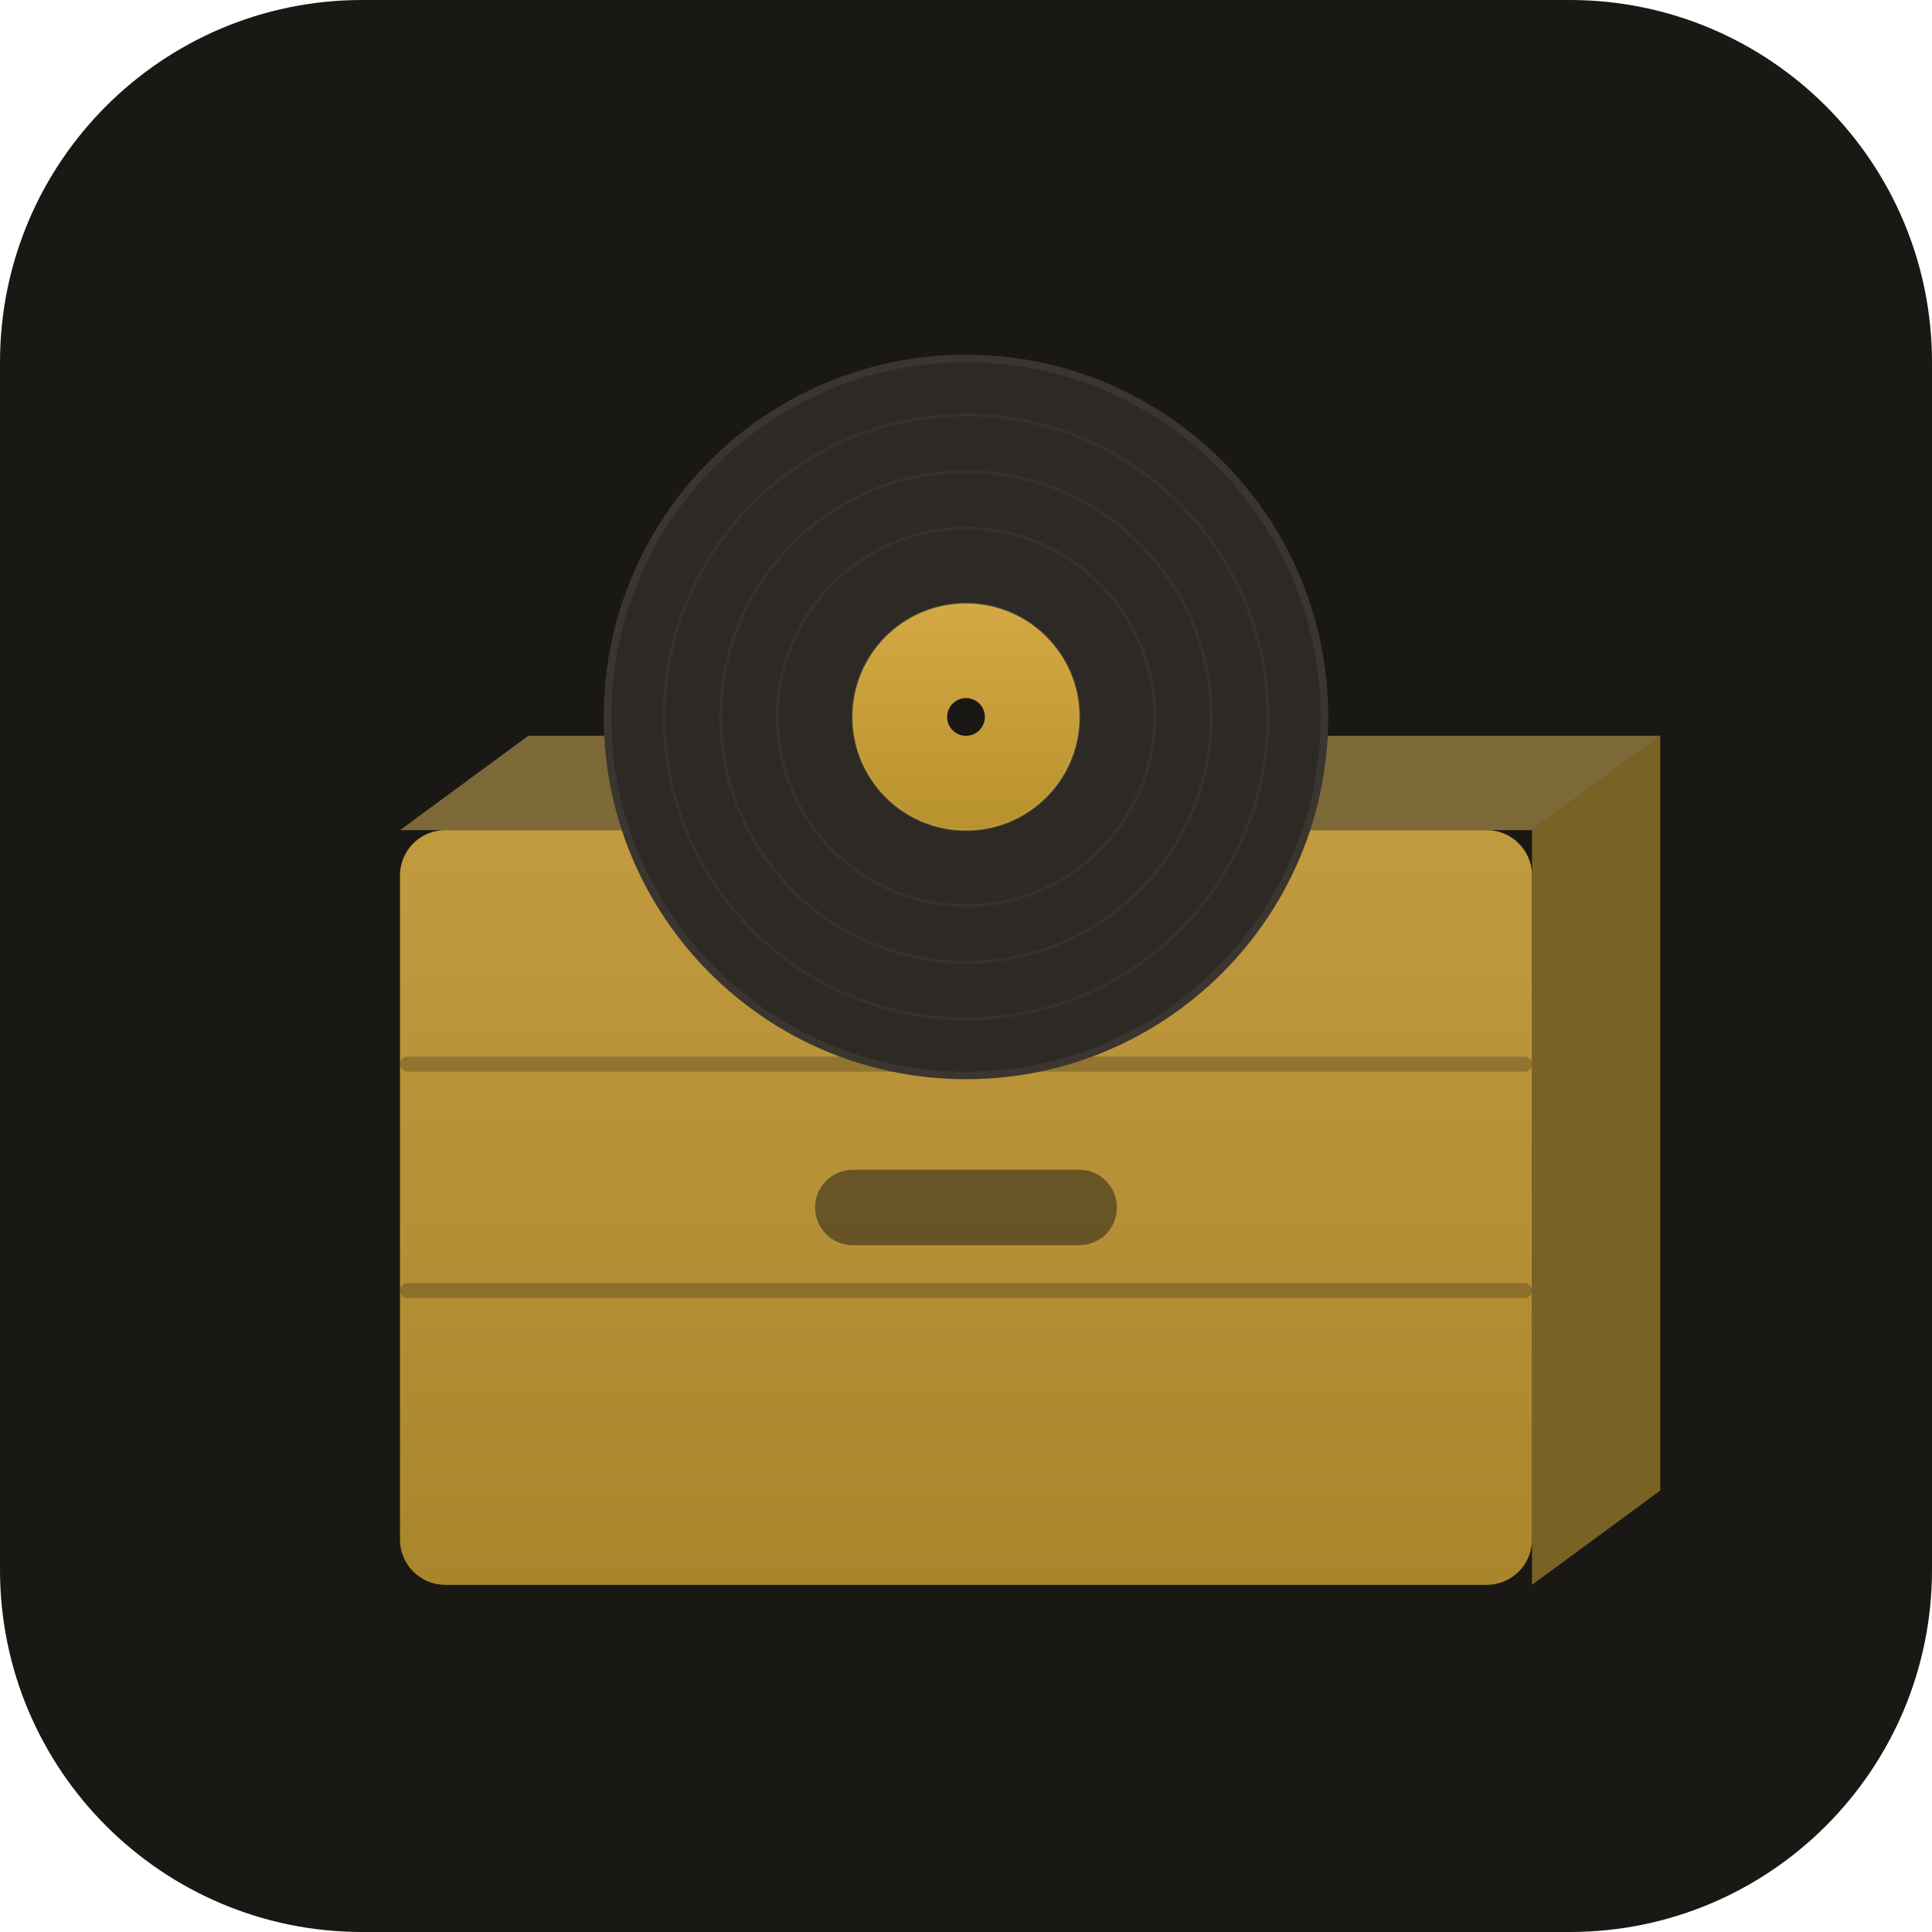
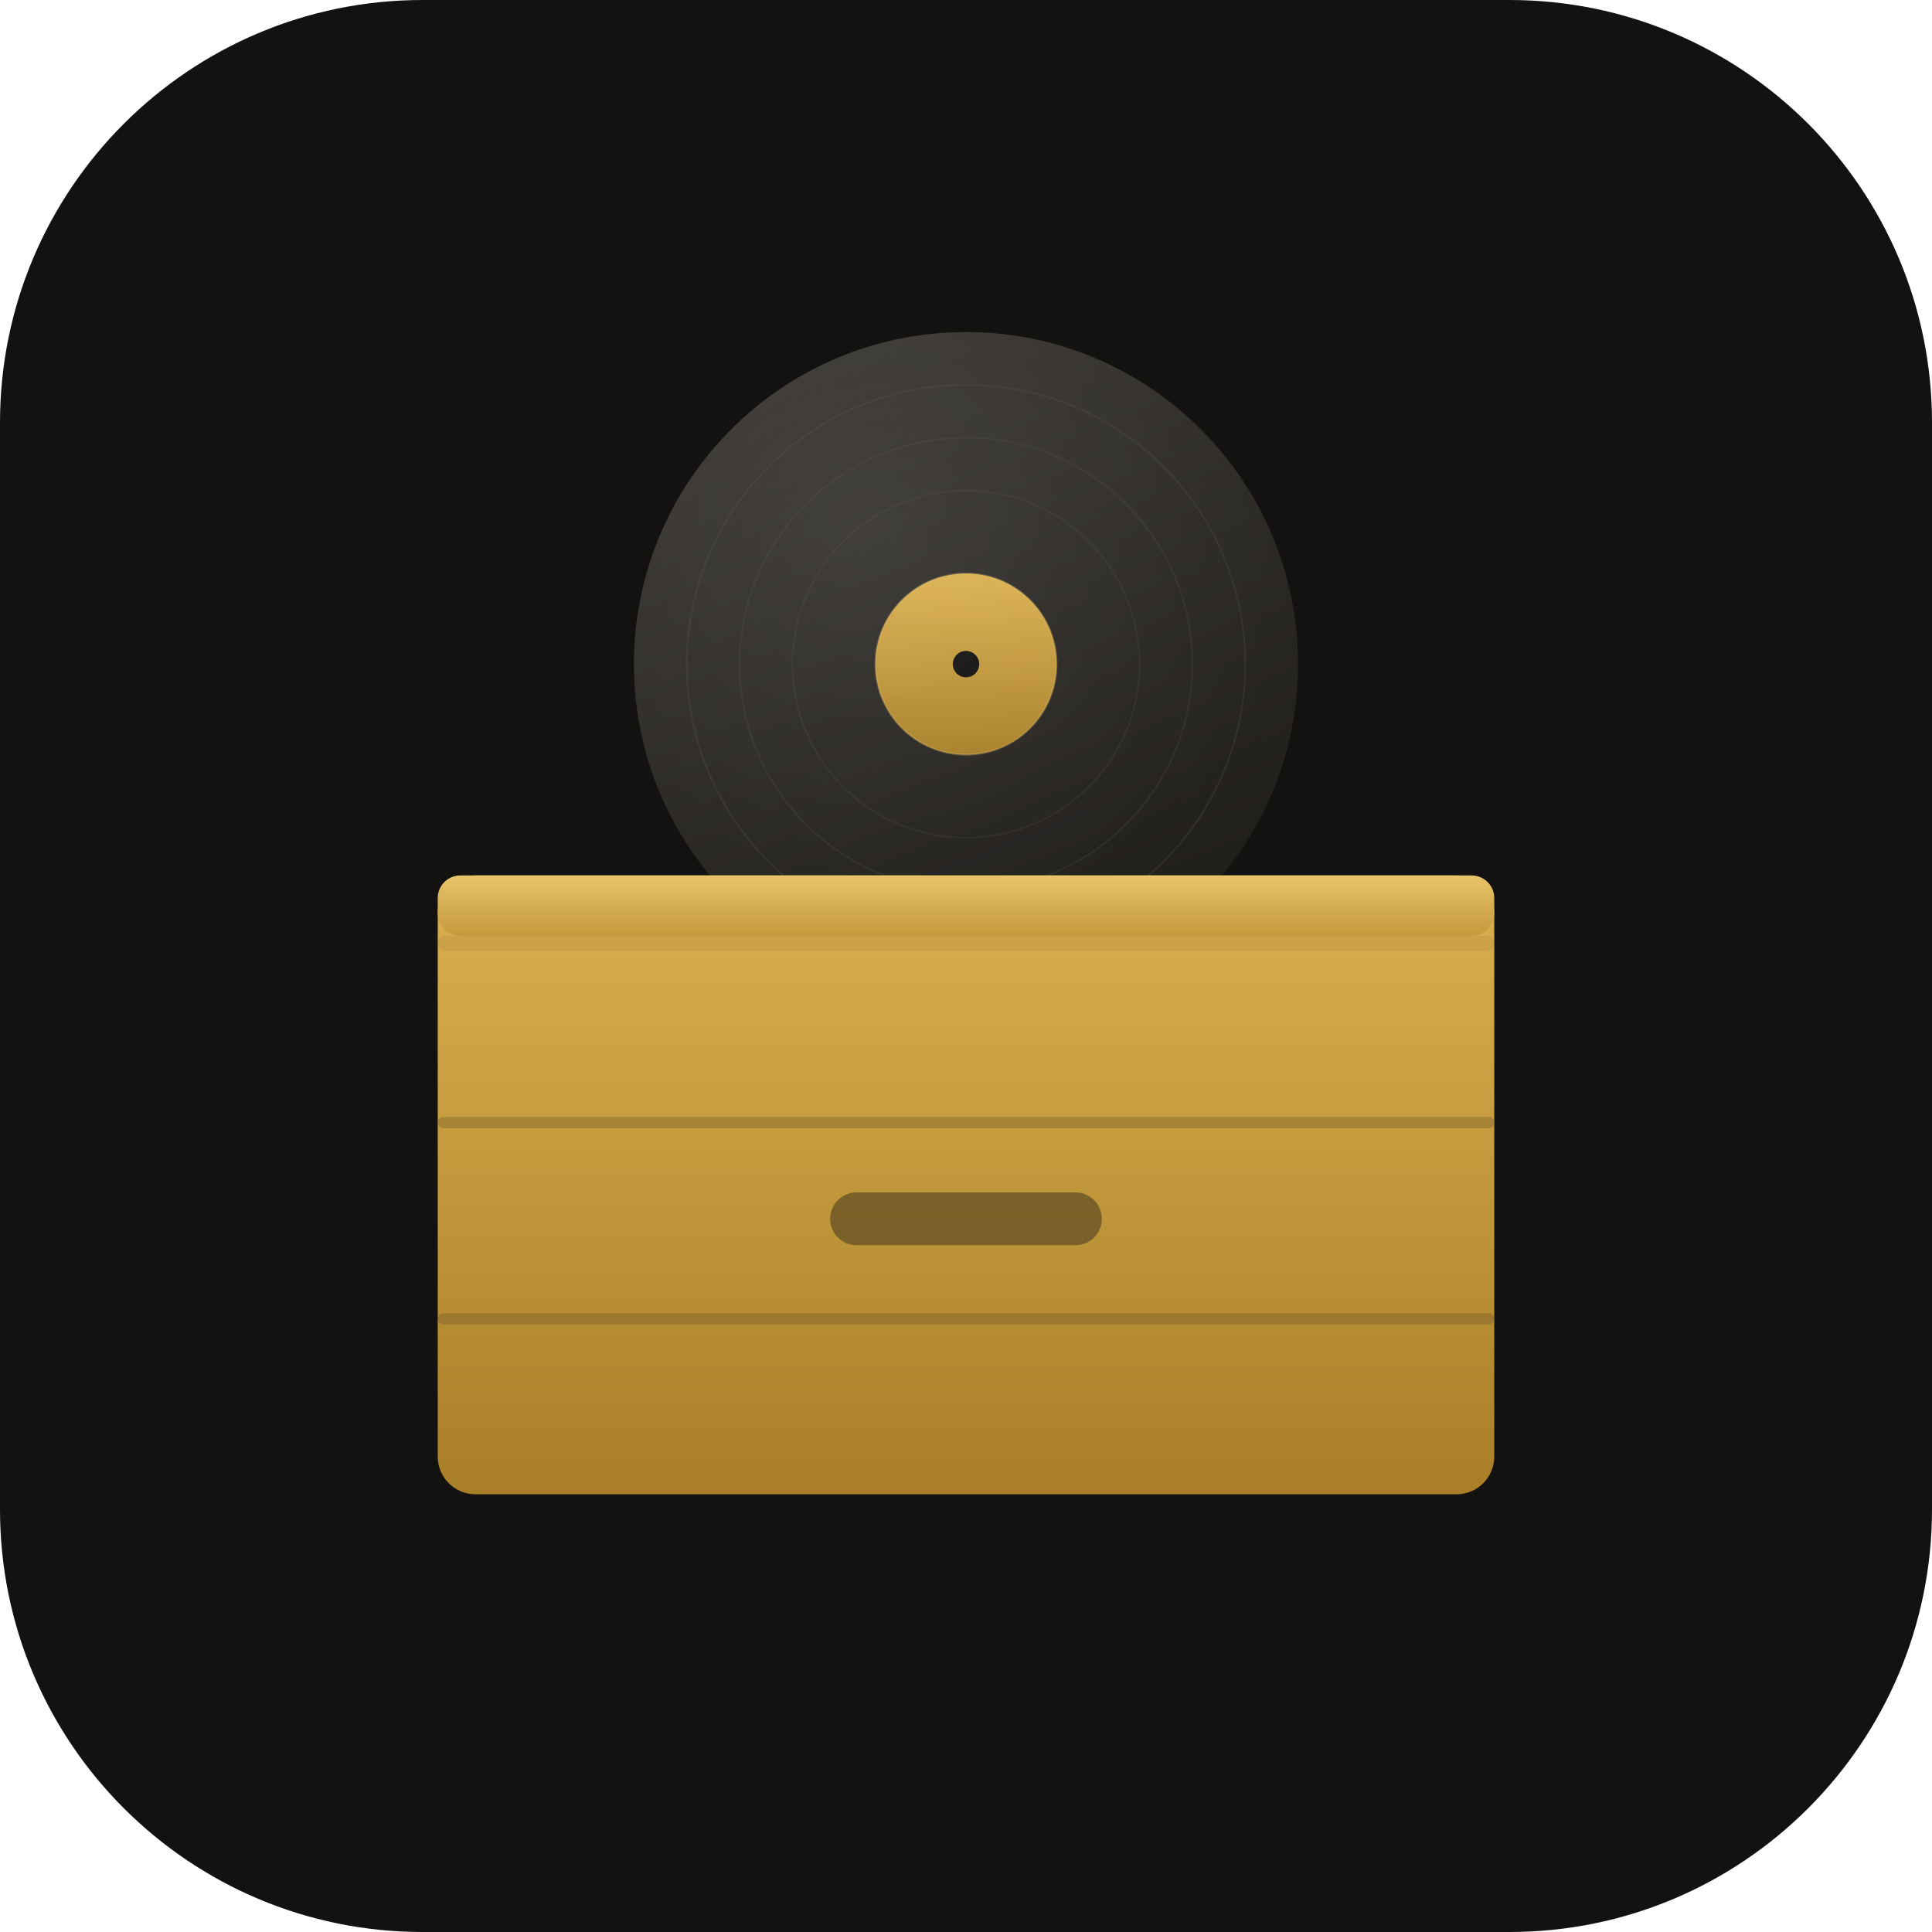
<svg xmlns="http://www.w3.org/2000/svg" viewBox="0 0 512 512">
  <defs>
-     <linearGradient id="crateGrad" x1="0" y1="0" x2="0" y2="1">
-       <stop offset="0%" stop-color="#d4a843" />
-       <stop offset="100%" stop-color="#b8922e" />
+     <linearGradient id="crate" x1="0" y1="0" x2="0" y2="1">
+       <stop offset="0%" stop-color="#dbb04e" />
+       <stop offset="100%" stop-color="#a87f28" />
    </linearGradient>
-     <linearGradient id="discGrad" x1="0" y1="0" x2="1" y2="1">
-       <stop offset="0%" stop-color="#ece8e1" />
-       <stop offset="100%" stop-color="#c8c3ba" />
+     <linearGradient id="crateTop" x1="0" y1="0" x2="0" y2="1">
+       <stop offset="0%" stop-color="#e8c46a" />
+       <stop offset="100%" stop-color="#c49a3c" />
    </linearGradient>
+     <linearGradient id="vinyl" x1="0.3" y1="0" x2="0.7" y2="1">
+       <stop offset="0%" stop-color="#383530" />
+       <stop offset="100%" stop-color="#1e1c19" />
+     </linearGradient>
+     <radialGradient id="shine" cx="0.35" cy="0.3" r="0.65">
+       <stop offset="0%" stop-color="#fff" stop-opacity="0.08" />
+       <stop offset="100%" stop-color="#fff" stop-opacity="0" />
+     </radialGradient>
  </defs>
-   <rect width="512" height="512" rx="96" fill="#1a1815" />
-   <rect x="106" y="220" width="300" height="200" rx="12" fill="url(#crateGrad)" opacity="0.9" />
-   <rect x="106" y="280" width="300" height="4" rx="2" fill="#1a1815" opacity="0.25" />
-   <rect x="106" y="340" width="300" height="4" rx="2" fill="#1a1815" opacity="0.25" />
-   <path d="M406,220 L440,195 L440,395 L406,420" fill="#b8922e" opacity="0.6" />
-   <path d="M106,220 L140,195 L440,195 L406,220 Z" fill="#e0ba5c" opacity="0.5" />
-   <g transform="translate(256, 190)">
-     <circle cx="0" cy="0" r="95" fill="#2d2a25" stroke="#3a362f" stroke-width="2" />
-     <circle cx="0" cy="0" r="80" fill="none" stroke="#3a362f" stroke-width="0.8" opacity="0.6" />
-     <circle cx="0" cy="0" r="65" fill="none" stroke="#3a362f" stroke-width="0.8" opacity="0.6" />
-     <circle cx="0" cy="0" r="50" fill="none" stroke="#3a362f" stroke-width="0.8" opacity="0.6" />
-     <circle cx="0" cy="0" r="30" fill="url(#crateGrad)" />
-     <circle cx="0" cy="0" r="5" fill="#1a1815" />
-     <circle cx="0" cy="0" r="30" fill="none" stroke="#e0ba5c" stroke-width="0.5" opacity="0.4" />
+   <rect width="512" height="512" rx="112" fill="#131210" />
+   <g transform="translate(256, 176)">
+     <circle r="88" fill="url(#vinyl)" />
+     <circle r="74" fill="none" stroke="#4a463e" stroke-width="0.5" opacity="0.35" />
+     <circle r="60" fill="none" stroke="#4a463e" stroke-width="0.5" opacity="0.3" />
+     <circle r="46" fill="none" stroke="#4a463e" stroke-width="0.5" opacity="0.25" />
+     <circle r="24" fill="url(#crate)" />
+     <circle r="24" fill="none" stroke="#e8c46a" stroke-width="0.5" opacity="0.3" />
+     <circle r="3.5" fill="#131210" />
+     <circle r="88" fill="url(#shine)" />
  </g>
-   <rect x="216" y="310" width="80" height="20" rx="10" fill="#1a1815" opacity="0.5" />
+   <rect x="116" y="232" width="280" height="164" rx="10" fill="url(#crate)" />
+   <rect x="116" y="232" width="280" height="16" rx="6" fill="url(#crateTop)" />
+   <rect x="116" y="296" width="280" height="3" rx="1.5" fill="#1a1815" opacity="0.18" />
+   <rect x="116" y="348" width="280" height="3" rx="1.5" fill="#1a1815" opacity="0.18" />
+   <rect x="220" y="316" width="72" height="14" rx="7" fill="#131210" opacity="0.4" />
+   <rect x="116" y="248" width="280" height="4" fill="#1a1815" opacity="0.06" rx="2" />
</svg>
